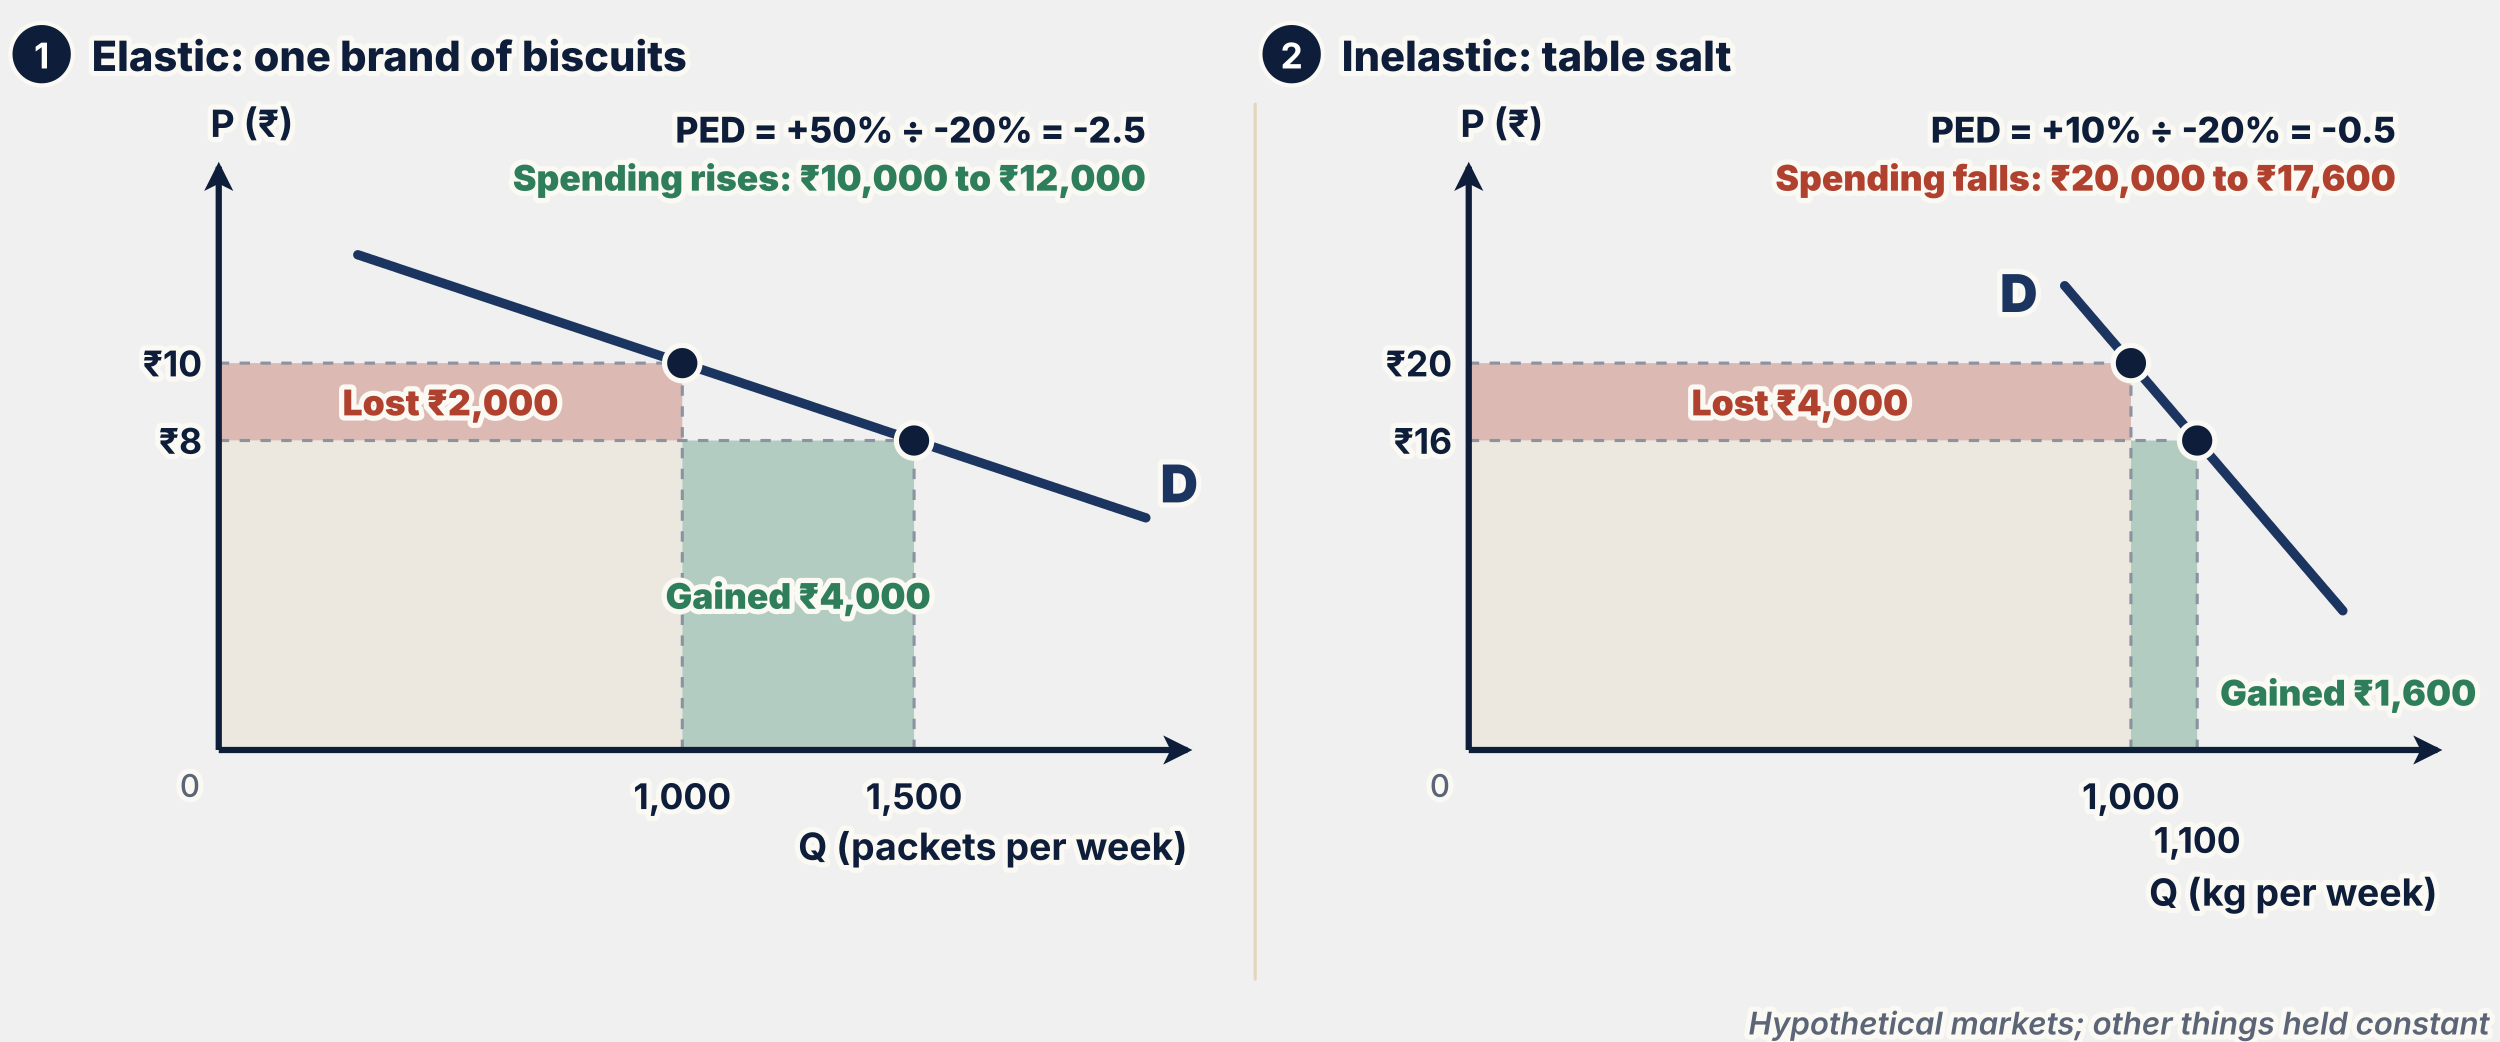
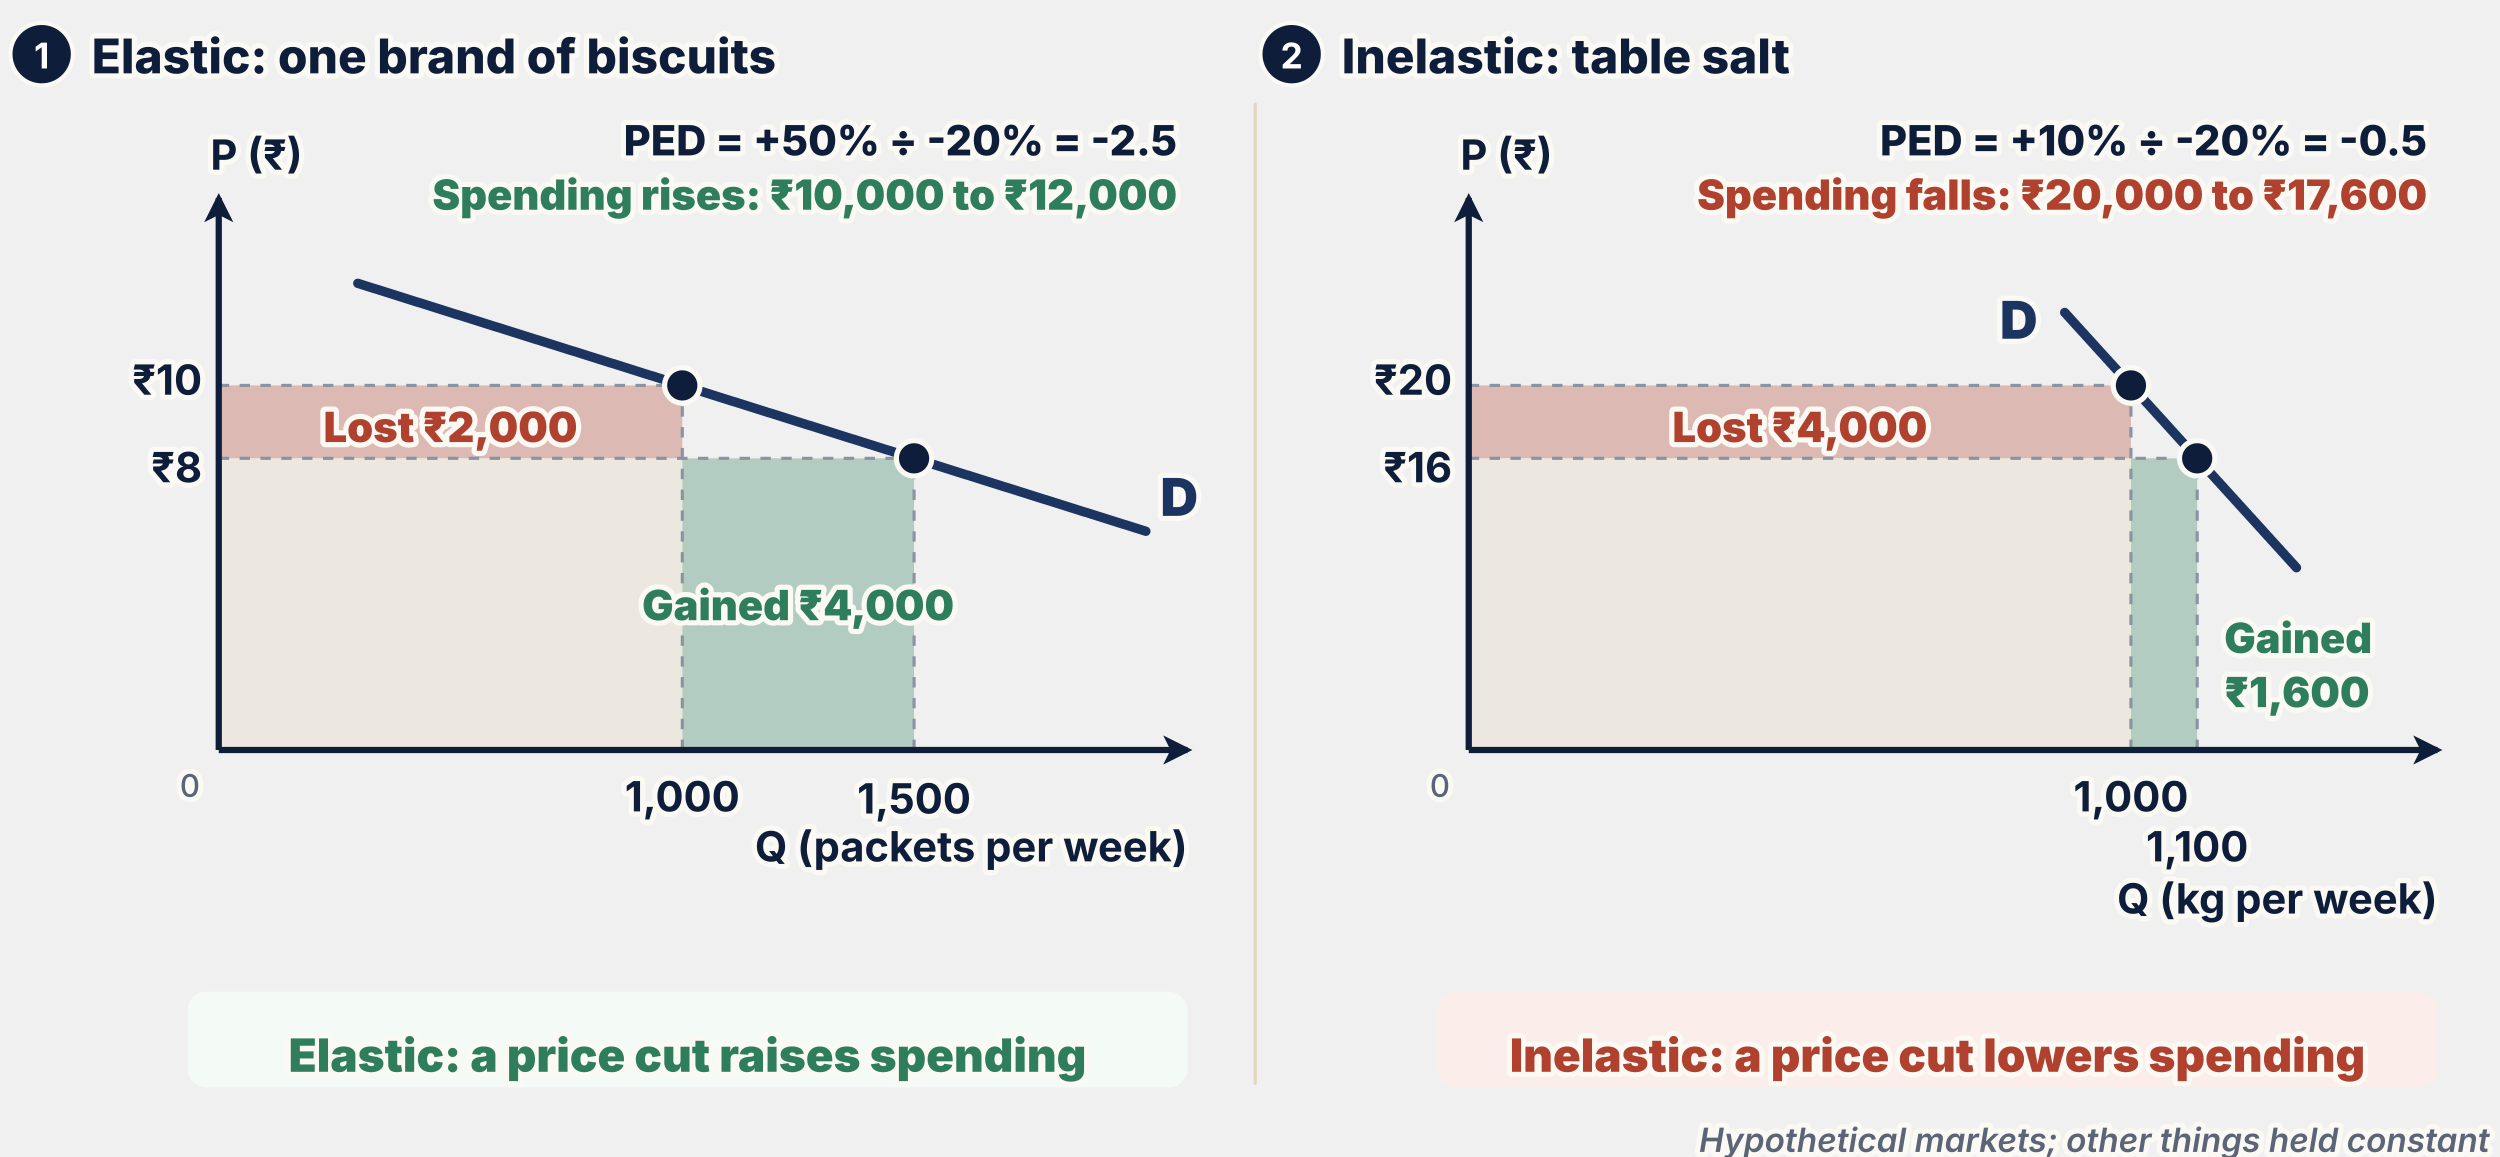
- <svg xmlns="http://www.w3.org/2000/svg" width="2400" height="1000" viewBox="0 0 2400 1000">
+ <svg xmlns="http://www.w3.org/2000/svg" width="2400" height="1110" viewBox="0 0 2400 1110">
  <defs>
    <marker id="ah0E1E3A28" viewBox="0 0 12 12" refX="10" refY="6" markerWidth="28" markerHeight="28" markerUnits="userSpaceOnUse" orient="auto-start-reverse">
      <path d="M0,0 L12,6 L0,12 L3,6 z" fill="#0E1E3A" />
    </marker>
  </defs>
  <circle cx="40.0" cy="52.0" r="30" fill="#0E1E3A" stroke="#FBF9F3" stroke-width="4" opacity="1" />
  <text x="40.0" y="53.0" font-family="Inter, 'DejaVu Sans', Arial, sans-serif" font-size="34" fill="#FFFFFF" text-anchor="middle" font-weight="750" dominant-baseline="middle">1</text>
-   <text x="88.0" y="53.0" font-family="Inter, 'DejaVu Sans', Arial, sans-serif" font-size="40" fill="#0E1E3A" text-anchor="start" font-weight="800" dominant-baseline="middle" paint-order="stroke" stroke="#FBF9F3" stroke-width="10" stroke-linejoin="round">Elastic: one brand of biscuits</text>
-   <rect x="210.0" y="348.6" width="445.0" height="74.3" rx="0" fill="#B0412E" opacity="0.32" />
-   <rect x="655.0" y="422.9" width="222.5" height="297.1" rx="0" fill="#2E7D5B" opacity="0.32" />
-   <rect x="210.0" y="422.9" width="445.0" height="297.1" rx="0" fill="#E9E2D2" opacity="0.55" />
-   <line x1="210.0" y1="348.6" x2="655.0" y2="348.6" stroke="#8C93A0" stroke-width="3" stroke-linecap="butt" stroke-dasharray="10 10" opacity="1" />
-   <text x="194.0" y="348.6" font-family="Inter, 'DejaVu Sans', Arial, sans-serif" font-size="34" fill="#0E1E3A" text-anchor="end" font-weight="700" dominant-baseline="middle" paint-order="stroke" stroke="#FBF9F3" stroke-width="10" stroke-linejoin="round">₹10</text>
-   <line x1="210.0" y1="422.9" x2="877.5" y2="422.9" stroke="#8C93A0" stroke-width="3" stroke-linecap="butt" stroke-dasharray="10 10" opacity="1" />
-   <text x="194.0" y="422.9" font-family="Inter, 'DejaVu Sans', Arial, sans-serif" font-size="34" fill="#0E1E3A" text-anchor="end" font-weight="700" dominant-baseline="middle" paint-order="stroke" stroke="#FBF9F3" stroke-width="10" stroke-linejoin="round">₹8</text>
-   <line x1="655.0" y1="720.0" x2="655.0" y2="348.6" stroke="#8C93A0" stroke-width="3" stroke-linecap="butt" stroke-dasharray="10 10" opacity="1" />
-   <text x="655.0" y="764.0" font-family="Inter, 'DejaVu Sans', Arial, sans-serif" font-size="34" fill="#0E1E3A" text-anchor="middle" font-weight="700" dominant-baseline="middle" paint-order="stroke" stroke="#FBF9F3" stroke-width="10" stroke-linejoin="round">1,000</text>
-   <line x1="877.5" y1="720.0" x2="877.5" y2="422.9" stroke="#8C93A0" stroke-width="3" stroke-linecap="butt" stroke-dasharray="10 10" opacity="1" />
-   <text x="877.5" y="764.0" font-family="Inter, 'DejaVu Sans', Arial, sans-serif" font-size="34" fill="#0E1E3A" text-anchor="middle" font-weight="700" dominant-baseline="middle" paint-order="stroke" stroke="#FBF9F3" stroke-width="10" stroke-linejoin="round">1,500</text>
-   <path d="M343.5,244.6 L346.7,245.6 L349.8,246.7 L353.0,247.7 L356.1,248.8 L359.3,249.8 L362.4,250.9 L365.6,251.9 L368.7,253.0 L371.9,254.0 L375.0,255.1 L378.2,256.1 L381.3,257.2 L384.5,258.3 L387.6,259.3 L390.8,260.4 L393.9,261.4 L397.1,262.5 L400.2,263.5 L403.4,264.6 L406.5,265.6 L409.7,266.7 L412.8,267.7 L416.0,268.8 L419.1,269.8 L422.3,270.9 L425.5,271.9 L428.6,273.0 L431.8,274.0 L434.9,275.1 L438.1,276.1 L441.2,277.2 L444.4,278.2 L447.5,279.3 L450.7,280.4 L453.8,281.4 L457.0,282.5 L460.1,283.5 L463.3,284.6 L466.4,285.6 L469.6,286.7 L472.7,287.7 L475.9,288.8 L479.0,289.8 L482.2,290.9 L485.3,291.9 L488.5,293.0 L491.6,294.0 L494.8,295.1 L498.0,296.1 L501.1,297.2 L504.3,298.2 L507.4,299.3 L510.6,300.3 L513.7,301.4 L516.9,302.5 L520.0,303.5 L523.2,304.6 L526.3,305.6 L529.5,306.7 L532.6,307.7 L535.8,308.8 L538.9,309.8 L542.1,310.9 L545.2,311.9 L548.4,313.0 L551.5,314.0 L554.7,315.1 L557.8,316.1 L561.0,317.2 L564.1,318.2 L567.3,319.3 L570.5,320.3 L573.6,321.4 L576.8,322.4 L579.9,323.5 L583.1,324.6 L586.2,325.6 L589.4,326.7 L592.5,327.7 L595.7,328.8 L598.8,329.8 L602.0,330.9 L605.1,331.9 L608.3,333.0 L611.4,334.0 L614.6,335.1 L617.7,336.1 L620.9,337.2 L624.0,338.2 L627.2,339.3 L630.3,340.3 L633.5,341.4 L636.6,342.4 L639.8,343.5 L642.9,344.5 L646.1,345.6 L649.3,346.7 L652.4,347.7 L655.6,348.8 L658.7,349.8 L661.9,350.9 L665.0,351.9 L668.2,353.0 L671.3,354.0 L674.5,355.1 L677.6,356.1 L680.8,357.2 L683.9,358.2 L687.1,359.3 L690.2,360.3 L693.4,361.4 L696.5,362.4 L699.7,363.5 L702.8,364.5 L706.0,365.6 L709.1,366.6 L712.3,367.7 L715.4,368.8 L718.6,369.8 L721.8,370.9 L724.9,371.9 L728.1,373.0 L731.2,374.0 L734.4,375.1 L737.5,376.1 L740.7,377.2 L743.8,378.2 L747.0,379.3 L750.1,380.3 L753.3,381.4 L756.4,382.4 L759.6,383.5 L762.7,384.5 L765.9,385.6 L769.0,386.6 L772.2,387.7 L775.3,388.7 L778.5,389.8 L781.6,390.9 L784.8,391.9 L787.9,393.0 L791.1,394.0 L794.2,395.1 L797.4,396.1 L800.6,397.2 L803.7,398.2 L806.9,399.3 L810.0,400.3 L813.2,401.4 L816.3,402.4 L819.5,403.5 L822.6,404.5 L825.8,405.6 L828.9,406.6 L832.1,407.7 L835.2,408.7 L838.4,409.8 L841.5,410.8 L844.7,411.9 L847.8,413.0 L851.0,414.0 L854.1,415.1 L857.3,416.1 L860.4,417.2 L863.6,418.2 L866.7,419.3 L869.9,420.3 L873.0,421.4 L876.2,422.4 L879.4,423.5 L882.5,424.5 L885.7,425.6 L888.8,426.6 L892.0,427.7 L895.1,428.7 L898.3,429.8 L901.4,430.8 L904.6,431.9 L907.7,432.9 L910.9,434.0 L914.0,435.1 L917.2,436.1 L920.3,437.2 L923.5,438.2 L926.6,439.3 L929.8,440.3 L932.9,441.4 L936.1,442.4 L939.2,443.5 L942.4,444.5 L945.5,445.6 L948.7,446.6 L951.9,447.7 L955.0,448.7 L958.2,449.8 L961.3,450.8 L964.5,451.9 L967.6,452.9 L970.8,454.0 L973.9,455.0 L977.1,456.1 L980.2,457.2 L983.4,458.2 L986.5,459.3 L989.7,460.3 L992.8,461.4 L996.0,462.4 L999.1,463.5 L1002.3,464.5 L1005.4,465.6 L1008.6,466.6 L1011.7,467.7 L1014.9,468.7 L1018.0,469.8 L1021.2,470.8 L1024.3,471.9 L1027.5,472.9 L1030.7,474.0 L1033.8,475.0 L1037.0,476.1 L1040.1,477.1 L1043.3,478.2 L1046.4,479.3 L1049.6,480.3 L1052.7,481.4 L1055.9,482.4 L1059.0,483.5 L1062.2,484.5 L1065.3,485.6 L1068.5,486.6 L1071.6,487.7 L1074.8,488.7 L1077.9,489.8 L1081.1,490.8 L1084.2,491.9 L1087.4,492.9 L1090.5,494.0 L1093.7,495.0 L1096.8,496.1 L1100.0,497.1" stroke="#1B3460" stroke-width="9" fill="none" stroke-linecap="round" stroke-linejoin="round" opacity="1" />
-   <circle cx="655.0" cy="348.6" r="17" fill="#0E1E3A" stroke="#FBF9F3" stroke-width="5" opacity="1" />
-   <circle cx="877.5" cy="422.9" r="17" fill="#0E1E3A" stroke="#FBF9F3" stroke-width="5" opacity="1" />
-   <text x="1114.0" y="463.1" font-family="Inter, 'DejaVu Sans', Arial, sans-serif" font-size="50" fill="#1B3460" text-anchor="start" font-weight="850" dominant-baseline="middle" paint-order="stroke" stroke="#FBF9F3" stroke-width="10" stroke-linejoin="round">D</text>
-   <line x1="210.0" y1="720.0" x2="210.0" y2="160.0" stroke="#0E1E3A" stroke-width="6" stroke-linecap="butt" marker-end="url(#ah0E1E3A28)" opacity="1" />
+   <text x="88.0" y="53.0" font-family="Inter, 'DejaVu Sans', Arial, sans-serif" font-size="46" fill="#0E1E3A" text-anchor="start" font-weight="800" dominant-baseline="middle" paint-order="stroke" stroke="#FBF9F3" stroke-width="10" stroke-linejoin="round">Elastic: one brand of biscuits</text>
+   <rect x="210.0" y="370.0" width="445.0" height="70.0" rx="0" fill="#B0412E" opacity="0.32" />
+   <rect x="655.0" y="440.0" width="222.5" height="280.0" rx="0" fill="#2E7D5B" opacity="0.32" />
+   <rect x="210.0" y="440.0" width="445.0" height="280.0" rx="0" fill="#E9E2D2" opacity="0.55" />
+   <line x1="210.0" y1="370.0" x2="655.0" y2="370.0" stroke="#8C93A0" stroke-width="3" stroke-linecap="butt" stroke-dasharray="10 10" opacity="1" />
+   <text x="194.0" y="364.0" font-family="Inter, 'DejaVu Sans', Arial, sans-serif" font-size="40" fill="#0E1E3A" text-anchor="end" font-weight="700" dominant-baseline="middle" paint-order="stroke" stroke="#FBF9F3" stroke-width="10" stroke-linejoin="round">₹10</text>
+   <line x1="210.0" y1="440.0" x2="877.5" y2="440.0" stroke="#8C93A0" stroke-width="3" stroke-linecap="butt" stroke-dasharray="10 10" opacity="1" />
+   <text x="194.0" y="448.0" font-family="Inter, 'DejaVu Sans', Arial, sans-serif" font-size="40" fill="#0E1E3A" text-anchor="end" font-weight="700" dominant-baseline="middle" paint-order="stroke" stroke="#FBF9F3" stroke-width="10" stroke-linejoin="round">₹8</text>
+   <line x1="655.0" y1="720.0" x2="655.0" y2="370.0" stroke="#8C93A0" stroke-width="3" stroke-linecap="butt" stroke-dasharray="10 10" opacity="1" />
+   <text x="655.0" y="764.0" font-family="Inter, 'DejaVu Sans', Arial, sans-serif" font-size="40" fill="#0E1E3A" text-anchor="middle" font-weight="700" dominant-baseline="middle" paint-order="stroke" stroke="#FBF9F3" stroke-width="10" stroke-linejoin="round">1,000</text>
+   <line x1="877.5" y1="720.0" x2="877.5" y2="440.0" stroke="#8C93A0" stroke-width="3" stroke-linecap="butt" stroke-dasharray="10 10" opacity="1" />
+   <text x="877.5" y="766.0" font-family="Inter, 'DejaVu Sans', Arial, sans-serif" font-size="40" fill="#0E1E3A" text-anchor="middle" font-weight="700" dominant-baseline="middle" paint-order="stroke" stroke="#FBF9F3" stroke-width="10" stroke-linejoin="round">1,500</text>
+   <path d="M343.5,272.0 L346.7,273.0 L349.8,274.0 L353.0,275.0 L356.1,276.0 L359.3,277.0 L362.4,277.9 L365.6,278.9 L368.7,279.9 L371.9,280.9 L375.0,281.9 L378.2,282.9 L381.3,283.9 L384.5,284.9 L387.6,285.9 L390.8,286.9 L393.9,287.9 L397.1,288.9 L400.2,289.9 L403.4,290.8 L406.5,291.8 L409.7,292.8 L412.8,293.8 L416.0,294.8 L419.1,295.8 L422.3,296.8 L425.5,297.8 L428.6,298.8 L431.8,299.8 L434.9,300.8 L438.1,301.8 L441.2,302.7 L444.4,303.7 L447.5,304.7 L450.7,305.7 L453.8,306.7 L457.0,307.7 L460.1,308.7 L463.3,309.7 L466.4,310.7 L469.6,311.7 L472.7,312.7 L475.9,313.7 L479.0,314.6 L482.2,315.6 L485.3,316.6 L488.5,317.6 L491.6,318.6 L494.8,319.6 L498.0,320.6 L501.1,321.6 L504.3,322.6 L507.4,323.6 L510.6,324.6 L513.7,325.6 L516.9,326.5 L520.0,327.5 L523.2,328.5 L526.3,329.5 L529.5,330.5 L532.6,331.5 L535.8,332.5 L538.9,333.5 L542.1,334.5 L545.2,335.5 L548.4,336.5 L551.5,337.4 L554.7,338.4 L557.8,339.4 L561.0,340.4 L564.1,341.4 L567.3,342.4 L570.5,343.4 L573.6,344.4 L576.8,345.4 L579.9,346.4 L583.1,347.4 L586.2,348.4 L589.4,349.3 L592.5,350.3 L595.7,351.3 L598.8,352.3 L602.0,353.3 L605.1,354.3 L608.3,355.3 L611.4,356.3 L614.6,357.3 L617.7,358.3 L620.9,359.3 L624.0,360.3 L627.2,361.2 L630.3,362.2 L633.5,363.2 L636.6,364.2 L639.8,365.2 L642.9,366.2 L646.1,367.2 L649.3,368.2 L652.4,369.2 L655.6,370.2 L658.7,371.2 L661.9,372.2 L665.0,373.2 L668.2,374.1 L671.3,375.1 L674.5,376.1 L677.6,377.1 L680.8,378.1 L683.9,379.1 L687.1,380.1 L690.2,381.1 L693.4,382.1 L696.5,383.1 L699.7,384.1 L702.8,385.1 L706.0,386.0 L709.1,387.0 L712.3,388.0 L715.4,389.0 L718.6,390.0 L721.8,391.0 L724.9,392.0 L728.1,393.0 L731.2,394.0 L734.4,395.0 L737.5,396.0 L740.7,396.9 L743.8,397.9 L747.0,398.9 L750.1,399.9 L753.3,400.9 L756.4,401.9 L759.6,402.9 L762.7,403.9 L765.9,404.9 L769.0,405.9 L772.2,406.9 L775.3,407.9 L778.5,408.8 L781.6,409.8 L784.8,410.8 L787.9,411.8 L791.1,412.8 L794.2,413.8 L797.4,414.8 L800.6,415.8 L803.7,416.8 L806.9,417.8 L810.0,418.8 L813.2,419.8 L816.3,420.8 L819.5,421.7 L822.6,422.7 L825.8,423.7 L828.9,424.7 L832.1,425.7 L835.2,426.7 L838.4,427.7 L841.5,428.7 L844.7,429.7 L847.8,430.7 L851.0,431.7 L854.1,432.6 L857.3,433.6 L860.4,434.6 L863.6,435.6 L866.7,436.6 L869.9,437.6 L873.0,438.6 L876.2,439.6 L879.4,440.6 L882.5,441.6 L885.7,442.6 L888.8,443.6 L892.0,444.6 L895.1,445.5 L898.3,446.5 L901.4,447.5 L904.6,448.5 L907.7,449.5 L910.9,450.5 L914.0,451.5 L917.2,452.5 L920.3,453.5 L923.5,454.5 L926.6,455.5 L929.8,456.4 L932.9,457.4 L936.1,458.4 L939.2,459.4 L942.4,460.4 L945.5,461.4 L948.7,462.4 L951.9,463.4 L955.0,464.4 L958.2,465.4 L961.3,466.4 L964.5,467.4 L967.6,468.3 L970.8,469.3 L973.9,470.3 L977.1,471.3 L980.2,472.3 L983.4,473.3 L986.5,474.3 L989.7,475.3 L992.8,476.3 L996.0,477.3 L999.1,478.3 L1002.3,479.3 L1005.4,480.2 L1008.6,481.2 L1011.7,482.2 L1014.9,483.2 L1018.0,484.2 L1021.2,485.2 L1024.3,486.2 L1027.5,487.2 L1030.7,488.2 L1033.8,489.2 L1037.0,490.2 L1040.1,491.2 L1043.3,492.1 L1046.4,493.1 L1049.6,494.1 L1052.7,495.1 L1055.9,496.1 L1059.0,497.1 L1062.2,498.1 L1065.3,499.1 L1068.5,500.1 L1071.6,501.1 L1074.8,502.1 L1077.9,503.1 L1081.1,504.0 L1084.2,505.0 L1087.4,506.0 L1090.5,507.0 L1093.7,508.0 L1096.8,509.0 L1100.0,510.0" stroke="#1B3460" stroke-width="9" fill="none" stroke-linecap="round" stroke-linejoin="round" opacity="1" />
+   <circle cx="655.0" cy="370.0" r="17" fill="#0E1E3A" stroke="#FBF9F3" stroke-width="5" opacity="1" />
+   <circle cx="877.5" cy="440.0" r="17" fill="#0E1E3A" stroke="#FBF9F3" stroke-width="5" opacity="1" />
+   <text x="1114.0" y="476.0" font-family="Inter, 'DejaVu Sans', Arial, sans-serif" font-size="50" fill="#1B3460" text-anchor="start" font-weight="850" dominant-baseline="middle" paint-order="stroke" stroke="#FBF9F3" stroke-width="10" stroke-linejoin="round">D</text>
+   <line x1="210.0" y1="720.0" x2="210.0" y2="190.0" stroke="#0E1E3A" stroke-width="6" stroke-linecap="butt" marker-end="url(#ah0E1E3A28)" opacity="1" />
  <line x1="210.0" y1="720.0" x2="1140.0" y2="720.0" stroke="#0E1E3A" stroke-width="6" stroke-linecap="butt" marker-end="url(#ah0E1E3A28)" opacity="1" />
  <text x="192.0" y="754.0" font-family="Inter, 'DejaVu Sans', Arial, sans-serif" font-size="30" fill="#5B6577" text-anchor="end" font-weight="500" dominant-baseline="middle" paint-order="stroke" stroke="#FBF9F3" stroke-width="10" stroke-linejoin="round">0</text>
-   <text x="202.0" y="118.0" font-family="Inter, 'DejaVu Sans', Arial, sans-serif" font-size="36" fill="#0E1E3A" text-anchor="start" font-weight="750" dominant-baseline="middle" paint-order="stroke" stroke="#FBF9F3" stroke-width="10" stroke-linejoin="round">P (₹)</text>
-   <text x="1140.0" y="812.0" font-family="Inter, 'DejaVu Sans', Arial, sans-serif" font-size="36" fill="#0E1E3A" text-anchor="end" font-weight="750" dominant-baseline="middle" paint-order="stroke" stroke="#FBF9F3" stroke-width="10" stroke-linejoin="round">Q (packets per week)</text>
-   <text x="432.5" y="385.7" font-family="Inter, 'DejaVu Sans', Arial, sans-serif" font-size="34" fill="#B0412E" text-anchor="middle" font-weight="850" dominant-baseline="middle" paint-order="stroke" stroke="#FBF9F3" stroke-width="10" stroke-linejoin="round">Lost ₹2,000</text>
-   <text x="766.2" y="571.4" font-family="Inter, 'DejaVu Sans', Arial, sans-serif" font-size="34" fill="#2E7D5B" text-anchor="middle" font-weight="850" dominant-baseline="middle" paint-order="stroke" stroke="#FBF9F3" stroke-width="10" stroke-linejoin="round">Gained ₹4,000</text>
-   <text x="1100.0" y="124.0" font-family="Inter, 'DejaVu Sans', Arial, sans-serif" font-size="34" fill="#0E1E3A" text-anchor="end" font-weight="800" dominant-baseline="middle" paint-order="stroke" stroke="#FBF9F3" stroke-width="10" stroke-linejoin="round">PED = +50% ÷ -20% = -2.5</text>
-   <text x="1100.0" y="170.0" font-family="Inter, 'DejaVu Sans', Arial, sans-serif" font-size="34" fill="#2E7D5B" text-anchor="end" font-weight="850" dominant-baseline="middle" paint-order="stroke" stroke="#FBF9F3" stroke-width="10" stroke-linejoin="round">Spending rises: ₹10,000 to ₹12,000</text>
+   <text x="202.0" y="148.0" font-family="Inter, 'DejaVu Sans', Arial, sans-serif" font-size="40" fill="#0E1E3A" text-anchor="start" font-weight="750" dominant-baseline="middle" paint-order="stroke" stroke="#FBF9F3" stroke-width="10" stroke-linejoin="round">P (₹)</text>
+   <text x="1140.0" y="812.0" font-family="Inter, 'DejaVu Sans', Arial, sans-serif" font-size="40" fill="#0E1E3A" text-anchor="end" font-weight="750" dominant-baseline="middle" paint-order="stroke" stroke="#FBF9F3" stroke-width="10" stroke-linejoin="round">Q (packets per week)</text>
+   <text x="432.5" y="409.0" font-family="Inter, 'DejaVu Sans', Arial, sans-serif" font-size="40" fill="#B0412E" text-anchor="middle" font-weight="850" dominant-baseline="middle" paint-order="stroke" stroke="#FBF9F3" stroke-width="10" stroke-linejoin="round">Lost ₹2,000</text>
+   <text x="766.2" y="580.0" font-family="Inter, 'DejaVu Sans', Arial, sans-serif" font-size="40" fill="#2E7D5B" text-anchor="middle" font-weight="850" dominant-baseline="middle" paint-order="stroke" stroke="#FBF9F3" stroke-width="10" stroke-linejoin="round">Gained ₹4,000</text>
+   <text x="1130.0" y="134.0" font-family="Inter, 'DejaVu Sans', Arial, sans-serif" font-size="40" fill="#0E1E3A" text-anchor="end" font-weight="800" dominant-baseline="middle" paint-order="stroke" stroke="#FBF9F3" stroke-width="10" stroke-linejoin="round">PED = +50% ÷ -20% = -2.5</text>
+   <text x="1130.0" y="186.0" font-family="Inter, 'DejaVu Sans', Arial, sans-serif" font-size="40" fill="#2E7D5B" text-anchor="end" font-weight="850" dominant-baseline="middle" paint-order="stroke" stroke="#FBF9F3" stroke-width="10" stroke-linejoin="round">Spending rises: ₹10,000 to ₹12,000</text>
+   <rect x="180.0" y="952.0" width="960.0" height="92.0" rx="18" fill="#F4FAF6" opacity="1" />
+   <text x="660.0" y="1012.0" font-family="Inter, 'DejaVu Sans', Arial, sans-serif" font-size="44" fill="#2E7D5B" text-anchor="middle" font-weight="850" dominant-baseline="middle" paint-order="stroke" stroke="#FBF9F3" stroke-width="10" stroke-linejoin="round">Elastic: a price cut raises spending</text>
  <circle cx="1240.0" cy="52.0" r="30" fill="#0E1E3A" stroke="#FBF9F3" stroke-width="4" opacity="1" />
  <text x="1240.0" y="53.0" font-family="Inter, 'DejaVu Sans', Arial, sans-serif" font-size="34" fill="#FFFFFF" text-anchor="middle" font-weight="750" dominant-baseline="middle">2</text>
-   <text x="1288.0" y="53.0" font-family="Inter, 'DejaVu Sans', Arial, sans-serif" font-size="40" fill="#0E1E3A" text-anchor="start" font-weight="800" dominant-baseline="middle" paint-order="stroke" stroke="#FBF9F3" stroke-width="10" stroke-linejoin="round">Inelastic: table salt</text>
-   <rect x="1410.0" y="348.6" width="635.7" height="74.3" rx="0" fill="#B0412E" opacity="0.32" />
-   <rect x="2045.7" y="422.9" width="63.6" height="297.1" rx="0" fill="#2E7D5B" opacity="0.32" />
-   <rect x="1410.0" y="422.9" width="635.7" height="297.1" rx="0" fill="#E9E2D2" opacity="0.55" />
-   <line x1="1410.0" y1="348.6" x2="2045.7" y2="348.6" stroke="#8C93A0" stroke-width="3" stroke-linecap="butt" stroke-dasharray="10 10" opacity="1" />
-   <text x="1394.0" y="348.6" font-family="Inter, 'DejaVu Sans', Arial, sans-serif" font-size="34" fill="#0E1E3A" text-anchor="end" font-weight="700" dominant-baseline="middle" paint-order="stroke" stroke="#FBF9F3" stroke-width="10" stroke-linejoin="round">₹20</text>
-   <line x1="1410.0" y1="422.9" x2="2109.3" y2="422.9" stroke="#8C93A0" stroke-width="3" stroke-linecap="butt" stroke-dasharray="10 10" opacity="1" />
-   <text x="1394.0" y="422.9" font-family="Inter, 'DejaVu Sans', Arial, sans-serif" font-size="34" fill="#0E1E3A" text-anchor="end" font-weight="700" dominant-baseline="middle" paint-order="stroke" stroke="#FBF9F3" stroke-width="10" stroke-linejoin="round">₹16</text>
-   <line x1="2045.7" y1="720.0" x2="2045.7" y2="348.6" stroke="#8C93A0" stroke-width="3" stroke-linecap="butt" stroke-dasharray="10 10" opacity="1" />
-   <text x="2045.7" y="764.0" font-family="Inter, 'DejaVu Sans', Arial, sans-serif" font-size="34" fill="#0E1E3A" text-anchor="middle" font-weight="700" dominant-baseline="middle" paint-order="stroke" stroke="#FBF9F3" stroke-width="10" stroke-linejoin="round">1,000</text>
-   <line x1="2109.3" y1="720.0" x2="2109.3" y2="422.9" stroke="#8C93A0" stroke-width="3" stroke-linecap="butt" stroke-dasharray="10 10" opacity="1" />
-   <text x="2109.3" y="806.0" font-family="Inter, 'DejaVu Sans', Arial, sans-serif" font-size="34" fill="#0E1E3A" text-anchor="middle" font-weight="700" dominant-baseline="middle" paint-order="stroke" stroke="#FBF9F3" stroke-width="10" stroke-linejoin="round">1,100</text>
-   <path d="M1982.1,274.3 L1983.3,275.6 L1984.4,276.9 L1985.5,278.2 L1986.6,279.5 L1987.7,280.8 L1988.8,282.1 L1989.9,283.4 L1991.0,284.7 L1992.2,286.0 L1993.3,287.3 L1994.4,288.6 L1995.5,289.9 L1996.6,291.2 L1997.7,292.5 L1998.8,293.8 L1999.9,295.1 L2001.1,296.4 L2002.2,297.7 L2003.3,299.0 L2004.4,300.3 L2005.5,301.6 L2006.6,302.9 L2007.7,304.2 L2008.8,305.5 L2010.0,306.8 L2011.1,308.1 L2012.2,309.4 L2013.3,310.7 L2014.4,312.0 L2015.5,313.3 L2016.6,314.6 L2017.7,315.9 L2018.9,317.2 L2020.0,318.5 L2021.1,319.8 L2022.2,321.1 L2023.3,322.4 L2024.4,323.7 L2025.5,325.0 L2026.6,326.3 L2027.8,327.6 L2028.9,328.9 L2030.0,330.2 L2031.1,331.5 L2032.2,332.8 L2033.3,334.1 L2034.4,335.4 L2035.5,336.7 L2036.7,338.0 L2037.8,339.3 L2038.9,340.6 L2040.0,341.9 L2041.1,343.2 L2042.2,344.5 L2043.3,345.8 L2044.4,347.1 L2045.6,348.4 L2046.7,349.7 L2047.8,351.0 L2048.9,352.3 L2050.0,353.6 L2051.1,354.9 L2052.2,356.2 L2053.3,357.5 L2054.5,358.8 L2055.6,360.1 L2056.7,361.4 L2057.8,362.7 L2058.9,364.0 L2060.0,365.3 L2061.1,366.6 L2062.2,367.9 L2063.4,369.2 L2064.5,370.5 L2065.6,371.8 L2066.7,373.1 L2067.8,374.4 L2068.9,375.7 L2070.0,377.0 L2071.1,378.3 L2072.3,379.6 L2073.4,380.9 L2074.5,382.2 L2075.6,383.5 L2076.7,384.8 L2077.8,386.1 L2078.9,387.4 L2080.0,388.7 L2081.2,390.0 L2082.3,391.3 L2083.4,392.6 L2084.5,393.9 L2085.6,395.2 L2086.7,396.5 L2087.8,397.8 L2088.9,399.1 L2090.1,400.4 L2091.2,401.7 L2092.3,403.0 L2093.4,404.3 L2094.5,405.6 L2095.6,406.9 L2096.7,408.2 L2097.8,409.5 L2099.0,410.8 L2100.1,412.1 L2101.2,413.4 L2102.3,414.7 L2103.4,416.0 L2104.5,417.3 L2105.6,418.6 L2106.7,419.9 L2107.9,421.2 L2109.0,422.5 L2110.1,423.8 L2111.2,425.1 L2112.3,426.4 L2113.4,427.7 L2114.5,429.0 L2115.6,430.3 L2116.8,431.6 L2117.9,432.9 L2119.0,434.2 L2120.1,435.5 L2121.2,436.8 L2122.3,438.1 L2123.4,439.4 L2124.5,440.7 L2125.7,442.0 L2126.8,443.3 L2127.9,444.6 L2129.0,445.9 L2130.1,447.2 L2131.2,448.5 L2132.3,449.8 L2133.4,451.1 L2134.6,452.4 L2135.7,453.7 L2136.8,455.0 L2137.9,456.3 L2139.0,457.6 L2140.1,458.9 L2141.2,460.2 L2142.3,461.5 L2143.5,462.8 L2144.6,464.1 L2145.7,465.4 L2146.8,466.7 L2147.9,468.0 L2149.0,469.3 L2150.1,470.6 L2151.2,471.9 L2152.4,473.2 L2153.5,474.5 L2154.6,475.8 L2155.7,477.1 L2156.8,478.4 L2157.9,479.7 L2159.0,481.0 L2160.1,482.3 L2161.3,483.6 L2162.4,484.9 L2163.5,486.2 L2164.6,487.5 L2165.7,488.8 L2166.8,490.1 L2167.9,491.4 L2169.0,492.7 L2170.2,494.0 L2171.3,495.3 L2172.4,496.6 L2173.5,497.9 L2174.6,499.2 L2175.7,500.5 L2176.8,501.8 L2177.9,503.1 L2179.1,504.4 L2180.2,505.7 L2181.3,507.0 L2182.4,508.3 L2183.5,509.6 L2184.6,510.9 L2185.7,512.2 L2186.8,513.5 L2188.0,514.8 L2189.1,516.1 L2190.2,517.4 L2191.3,518.7 L2192.4,520.0 L2193.5,521.3 L2194.6,522.6 L2195.7,523.9 L2196.9,525.2 L2198.0,526.5 L2199.1,527.8 L2200.2,529.1 L2201.3,530.4 L2202.4,531.7 L2203.5,533.0 L2204.6,534.3 L2205.8,535.6 L2206.9,536.9 L2208.0,538.2 L2209.1,539.5 L2210.2,540.8 L2211.3,542.1 L2212.4,543.4 L2213.5,544.7 L2214.7,546.0 L2215.8,547.3 L2216.9,548.6 L2218.0,549.9 L2219.1,551.2 L2220.2,552.5 L2221.3,553.8 L2222.4,555.1 L2223.6,556.4 L2224.7,557.7 L2225.8,559.0 L2226.9,560.3 L2228.0,561.6 L2229.1,562.9 L2230.2,564.2 L2231.3,565.5 L2232.5,566.8 L2233.6,568.1 L2234.7,569.4 L2235.8,570.7 L2236.9,572.0 L2238.0,573.3 L2239.1,574.6 L2240.2,575.9 L2241.4,577.2 L2242.5,578.5 L2243.6,579.8 L2244.7,581.1 L2245.8,582.4 L2246.9,583.7 L2248.0,585.0 L2249.1,586.3" stroke="#1B3460" stroke-width="9" fill="none" stroke-linecap="round" stroke-linejoin="round" opacity="1" />
-   <circle cx="2045.7" cy="348.6" r="17" fill="#0E1E3A" stroke="#FBF9F3" stroke-width="5" opacity="1" />
-   <circle cx="2109.3" cy="422.9" r="17" fill="#0E1E3A" stroke="#FBF9F3" stroke-width="5" opacity="1" />
-   <text x="1956.1" y="280.3" font-family="Inter, 'DejaVu Sans', Arial, sans-serif" font-size="50" fill="#1B3460" text-anchor="end" font-weight="850" dominant-baseline="middle" paint-order="stroke" stroke="#FBF9F3" stroke-width="10" stroke-linejoin="round">D</text>
-   <line x1="1410.0" y1="720.0" x2="1410.0" y2="160.0" stroke="#0E1E3A" stroke-width="6" stroke-linecap="butt" marker-end="url(#ah0E1E3A28)" opacity="1" />
+   <text x="1288.0" y="53.0" font-family="Inter, 'DejaVu Sans', Arial, sans-serif" font-size="46" fill="#0E1E3A" text-anchor="start" font-weight="800" dominant-baseline="middle" paint-order="stroke" stroke="#FBF9F3" stroke-width="10" stroke-linejoin="round">Inelastic: table salt</text>
+   <rect x="1410.0" y="370.0" width="635.7" height="70.0" rx="0" fill="#B0412E" opacity="0.32" />
+   <rect x="2045.7" y="440.0" width="63.6" height="280.0" rx="0" fill="#2E7D5B" opacity="0.32" />
+   <rect x="1410.0" y="440.0" width="635.7" height="280.0" rx="0" fill="#E9E2D2" opacity="0.55" />
+   <line x1="1410.0" y1="370.0" x2="2045.7" y2="370.0" stroke="#8C93A0" stroke-width="3" stroke-linecap="butt" stroke-dasharray="10 10" opacity="1" />
+   <text x="1394.0" y="364.0" font-family="Inter, 'DejaVu Sans', Arial, sans-serif" font-size="40" fill="#0E1E3A" text-anchor="end" font-weight="700" dominant-baseline="middle" paint-order="stroke" stroke="#FBF9F3" stroke-width="10" stroke-linejoin="round">₹20</text>
+   <line x1="1410.0" y1="440.0" x2="2109.3" y2="440.0" stroke="#8C93A0" stroke-width="3" stroke-linecap="butt" stroke-dasharray="10 10" opacity="1" />
+   <text x="1394.0" y="448.0" font-family="Inter, 'DejaVu Sans', Arial, sans-serif" font-size="40" fill="#0E1E3A" text-anchor="end" font-weight="700" dominant-baseline="middle" paint-order="stroke" stroke="#FBF9F3" stroke-width="10" stroke-linejoin="round">₹16</text>
+   <line x1="2045.7" y1="720.0" x2="2045.7" y2="370.0" stroke="#8C93A0" stroke-width="3" stroke-linecap="butt" stroke-dasharray="10 10" opacity="1" />
+   <text x="2045.7" y="764.0" font-family="Inter, 'DejaVu Sans', Arial, sans-serif" font-size="40" fill="#0E1E3A" text-anchor="middle" font-weight="700" dominant-baseline="middle" paint-order="stroke" stroke="#FBF9F3" stroke-width="10" stroke-linejoin="round">1,000</text>
+   <line x1="2109.3" y1="720.0" x2="2109.3" y2="440.0" stroke="#8C93A0" stroke-width="3" stroke-linecap="butt" stroke-dasharray="10 10" opacity="1" />
+   <text x="2109.3" y="812.0" font-family="Inter, 'DejaVu Sans', Arial, sans-serif" font-size="40" fill="#0E1E3A" text-anchor="middle" font-weight="700" dominant-baseline="middle" paint-order="stroke" stroke="#FBF9F3" stroke-width="10" stroke-linejoin="round">1,100</text>
+   <path d="M1982.1,300.0 L1983.1,301.0 L1984.0,302.0 L1984.9,303.1 L1985.9,304.1 L1986.8,305.1 L1987.7,306.1 L1988.6,307.1 L1989.6,308.2 L1990.5,309.2 L1991.4,310.2 L1992.3,311.2 L1993.3,312.3 L1994.2,313.3 L1995.1,314.3 L1996.0,315.3 L1997.0,316.3 L1997.9,317.4 L1998.8,318.4 L1999.8,319.4 L2000.7,320.4 L2001.6,321.4 L2002.5,322.5 L2003.5,323.5 L2004.4,324.5 L2005.3,325.5 L2006.2,326.5 L2007.2,327.6 L2008.1,328.6 L2009.0,329.6 L2010.0,330.6 L2010.9,331.6 L2011.8,332.7 L2012.7,333.7 L2013.7,334.7 L2014.6,335.7 L2015.5,336.8 L2016.4,337.8 L2017.4,338.8 L2018.3,339.8 L2019.2,340.8 L2020.2,341.9 L2021.1,342.9 L2022.0,343.9 L2022.9,344.9 L2023.9,345.9 L2024.8,347.0 L2025.7,348.0 L2026.6,349.0 L2027.6,350.0 L2028.5,351.0 L2029.4,352.1 L2030.4,353.1 L2031.3,354.1 L2032.2,355.1 L2033.1,356.1 L2034.1,357.2 L2035.0,358.2 L2035.9,359.2 L2036.8,360.2 L2037.8,361.2 L2038.7,362.3 L2039.6,363.3 L2040.5,364.3 L2041.5,365.3 L2042.4,366.4 L2043.3,367.4 L2044.3,368.4 L2045.2,369.4 L2046.1,370.4 L2047.0,371.5 L2048.0,372.5 L2048.9,373.5 L2049.8,374.5 L2050.7,375.5 L2051.7,376.6 L2052.6,377.6 L2053.5,378.6 L2054.5,379.6 L2055.4,380.6 L2056.3,381.7 L2057.2,382.7 L2058.2,383.7 L2059.1,384.7 L2060.0,385.8 L2060.9,386.8 L2061.9,387.8 L2062.8,388.8 L2063.7,389.8 L2064.7,390.9 L2065.6,391.9 L2066.5,392.9 L2067.4,393.9 L2068.4,394.9 L2069.3,396.0 L2070.2,397.0 L2071.1,398.0 L2072.1,399.0 L2073.0,400.0 L2073.9,401.1 L2074.9,402.1 L2075.8,403.1 L2076.7,404.1 L2077.6,405.1 L2078.6,406.2 L2079.5,407.2 L2080.4,408.2 L2081.3,409.2 L2082.3,410.2 L2083.2,411.3 L2084.1,412.3 L2085.0,413.3 L2086.0,414.3 L2086.9,415.4 L2087.8,416.4 L2088.8,417.4 L2089.7,418.4 L2090.6,419.4 L2091.5,420.5 L2092.5,421.5 L2093.4,422.5 L2094.3,423.5 L2095.2,424.5 L2096.2,425.6 L2097.1,426.6 L2098.0,427.6 L2099.0,428.6 L2099.9,429.6 L2100.8,430.7 L2101.7,431.7 L2102.7,432.7 L2103.6,433.7 L2104.5,434.8 L2105.4,435.8 L2106.4,436.8 L2107.3,437.8 L2108.2,438.8 L2109.2,439.9 L2110.1,440.9 L2111.0,441.9 L2111.9,442.9 L2112.9,443.9 L2113.8,445.0 L2114.7,446.0 L2115.6,447.0 L2116.6,448.0 L2117.5,449.0 L2118.4,450.1 L2119.4,451.1 L2120.3,452.1 L2121.2,453.1 L2122.1,454.1 L2123.1,455.2 L2124.0,456.2 L2124.9,457.2 L2125.8,458.2 L2126.8,459.3 L2127.7,460.3 L2128.6,461.3 L2129.5,462.3 L2130.5,463.3 L2131.4,464.4 L2132.3,465.4 L2133.3,466.4 L2134.2,467.4 L2135.1,468.4 L2136.0,469.5 L2137.0,470.5 L2137.9,471.5 L2138.8,472.5 L2139.7,473.5 L2140.7,474.6 L2141.6,475.6 L2142.5,476.6 L2143.5,477.6 L2144.4,478.6 L2145.3,479.7 L2146.2,480.7 L2147.2,481.7 L2148.1,482.7 L2149.0,483.8 L2149.9,484.8 L2150.9,485.8 L2151.8,486.8 L2152.7,487.8 L2153.7,488.9 L2154.6,489.9 L2155.5,490.9 L2156.4,491.9 L2157.4,492.9 L2158.3,494.0 L2159.2,495.0 L2160.1,496.0 L2161.1,497.0 L2162.0,498.0 L2162.9,499.1 L2163.9,500.1 L2164.8,501.1 L2165.7,502.1 L2166.6,503.1 L2167.6,504.2 L2168.5,505.2 L2169.4,506.2 L2170.3,507.2 L2171.3,508.2 L2172.2,509.3 L2173.1,510.3 L2174.0,511.3 L2175.0,512.3 L2175.9,513.4 L2176.8,514.4 L2177.8,515.4 L2178.7,516.4 L2179.6,517.4 L2180.5,518.5 L2181.5,519.5 L2182.4,520.5 L2183.3,521.5 L2184.2,522.5 L2185.2,523.6 L2186.1,524.6 L2187.0,525.6 L2188.0,526.6 L2188.9,527.6 L2189.8,528.7 L2190.7,529.7 L2191.7,530.7 L2192.6,531.7 L2193.5,532.8 L2194.4,533.8 L2195.4,534.8 L2196.3,535.8 L2197.2,536.8 L2198.2,537.9 L2199.1,538.9 L2200.0,539.9 L2200.9,540.9 L2201.9,541.9 L2202.8,543.0 L2203.7,544.0 L2204.6,545.0" stroke="#1B3460" stroke-width="9" fill="none" stroke-linecap="round" stroke-linejoin="round" opacity="1" />
+   <circle cx="2045.7" cy="370.0" r="17" fill="#0E1E3A" stroke="#FBF9F3" stroke-width="5" opacity="1" />
+   <circle cx="2109.3" cy="440.0" r="17" fill="#0E1E3A" stroke="#FBF9F3" stroke-width="5" opacity="1" />
+   <text x="1956.1" y="306.0" font-family="Inter, 'DejaVu Sans', Arial, sans-serif" font-size="50" fill="#1B3460" text-anchor="end" font-weight="850" dominant-baseline="middle" paint-order="stroke" stroke="#FBF9F3" stroke-width="10" stroke-linejoin="round">D</text>
+   <line x1="1410.0" y1="720.0" x2="1410.0" y2="190.0" stroke="#0E1E3A" stroke-width="6" stroke-linecap="butt" marker-end="url(#ah0E1E3A28)" opacity="1" />
  <line x1="1410.0" y1="720.0" x2="2340.0" y2="720.0" stroke="#0E1E3A" stroke-width="6" stroke-linecap="butt" marker-end="url(#ah0E1E3A28)" opacity="1" />
  <text x="1392.0" y="754.0" font-family="Inter, 'DejaVu Sans', Arial, sans-serif" font-size="30" fill="#5B6577" text-anchor="end" font-weight="500" dominant-baseline="middle" paint-order="stroke" stroke="#FBF9F3" stroke-width="10" stroke-linejoin="round">0</text>
-   <text x="1402.0" y="118.0" font-family="Inter, 'DejaVu Sans', Arial, sans-serif" font-size="36" fill="#0E1E3A" text-anchor="start" font-weight="750" dominant-baseline="middle" paint-order="stroke" stroke="#FBF9F3" stroke-width="10" stroke-linejoin="round">P (₹)</text>
-   <text x="2340.0" y="856.0" font-family="Inter, 'DejaVu Sans', Arial, sans-serif" font-size="36" fill="#0E1E3A" text-anchor="end" font-weight="750" dominant-baseline="middle" paint-order="stroke" stroke="#FBF9F3" stroke-width="10" stroke-linejoin="round">Q (kg per week)</text>
-   <text x="1727.9" y="385.7" font-family="Inter, 'DejaVu Sans', Arial, sans-serif" font-size="34" fill="#B0412E" text-anchor="middle" font-weight="850" dominant-baseline="middle" paint-order="stroke" stroke="#FBF9F3" stroke-width="10" stroke-linejoin="round">Lost ₹4,000</text>
-   <text x="2131.3" y="664.3" font-family="Inter, 'DejaVu Sans', Arial, sans-serif" font-size="34" fill="#2E7D5B" text-anchor="start" font-weight="850" dominant-baseline="middle" paint-order="stroke" stroke="#FBF9F3" stroke-width="10" stroke-linejoin="round">Gained ₹1,600</text>
-   <text x="2300.0" y="124.0" font-family="Inter, 'DejaVu Sans', Arial, sans-serif" font-size="34" fill="#0E1E3A" text-anchor="end" font-weight="800" dominant-baseline="middle" paint-order="stroke" stroke="#FBF9F3" stroke-width="10" stroke-linejoin="round">PED = +10% ÷ -20% = -0.5</text>
-   <text x="2300.0" y="170.0" font-family="Inter, 'DejaVu Sans', Arial, sans-serif" font-size="34" fill="#B0412E" text-anchor="end" font-weight="850" dominant-baseline="middle" paint-order="stroke" stroke="#FBF9F3" stroke-width="10" stroke-linejoin="round">Spending falls: ₹20,000 to ₹17,600</text>
-   <line x1="1205.0" y1="100.0" x2="1205.0" y2="940.0" stroke="#E2D6BC" stroke-width="3" stroke-linecap="round" opacity="1" />
-   <text x="2390.0" y="982.0" font-family="Inter, 'DejaVu Sans', Arial, sans-serif" font-size="30" fill="#5B6577" text-anchor="end" font-weight="600" dominant-baseline="middle" font-style="italic" paint-order="stroke" stroke="#FBF9F3" stroke-width="10" stroke-linejoin="round">Hypothetical markets; other things held constant</text>
+   <text x="1402.0" y="148.0" font-family="Inter, 'DejaVu Sans', Arial, sans-serif" font-size="40" fill="#0E1E3A" text-anchor="start" font-weight="750" dominant-baseline="middle" paint-order="stroke" stroke="#FBF9F3" stroke-width="10" stroke-linejoin="round">P (₹)</text>
+   <text x="2340.0" y="862.0" font-family="Inter, 'DejaVu Sans', Arial, sans-serif" font-size="40" fill="#0E1E3A" text-anchor="end" font-weight="750" dominant-baseline="middle" paint-order="stroke" stroke="#FBF9F3" stroke-width="10" stroke-linejoin="round">Q (kg per week)</text>
+   <text x="1727.9" y="409.0" font-family="Inter, 'DejaVu Sans', Arial, sans-serif" font-size="40" fill="#B0412E" text-anchor="middle" font-weight="850" dominant-baseline="middle" paint-order="stroke" stroke="#FBF9F3" stroke-width="10" stroke-linejoin="round">Lost ₹4,000</text>
+   <text x="2135.3" y="611.5" font-family="Inter, 'DejaVu Sans', Arial, sans-serif" font-size="40" fill="#2E7D5B" text-anchor="start" font-weight="850" dominant-baseline="middle" paint-order="stroke" stroke="#FBF9F3" stroke-width="10" stroke-linejoin="round">Gained</text>
+   <text x="2135.3" y="663.5" font-family="Inter, 'DejaVu Sans', Arial, sans-serif" font-size="40" fill="#2E7D5B" text-anchor="start" font-weight="850" dominant-baseline="middle" paint-order="stroke" stroke="#FBF9F3" stroke-width="10" stroke-linejoin="round">₹1,600</text>
+   <text x="2330.0" y="134.0" font-family="Inter, 'DejaVu Sans', Arial, sans-serif" font-size="40" fill="#0E1E3A" text-anchor="end" font-weight="800" dominant-baseline="middle" paint-order="stroke" stroke="#FBF9F3" stroke-width="10" stroke-linejoin="round">PED = +10% ÷ -20% = -0.5</text>
+   <text x="2330.0" y="186.0" font-family="Inter, 'DejaVu Sans', Arial, sans-serif" font-size="40" fill="#B0412E" text-anchor="end" font-weight="850" dominant-baseline="middle" paint-order="stroke" stroke="#FBF9F3" stroke-width="10" stroke-linejoin="round">Spending falls: ₹20,000 to ₹17,600</text>
+   <rect x="1380.0" y="952.0" width="960.0" height="92.0" rx="18" fill="#FBEDEA" opacity="1" />
+   <text x="1860.0" y="1012.0" font-family="Inter, 'DejaVu Sans', Arial, sans-serif" font-size="44" fill="#B0412E" text-anchor="middle" font-weight="850" dominant-baseline="middle" paint-order="stroke" stroke="#FBF9F3" stroke-width="10" stroke-linejoin="round">Inelastic: a price cut lowers spending</text>
+   <line x1="1205.0" y1="100.0" x2="1205.0" y2="1040.0" stroke="#E2D6BC" stroke-width="3" stroke-linecap="round" opacity="1" />
+   <text x="2390.0" y="1094.0" font-family="Inter, 'DejaVu Sans', Arial, sans-serif" font-size="32" fill="#5B6577" text-anchor="end" font-weight="600" dominant-baseline="middle" font-style="italic" paint-order="stroke" stroke="#FBF9F3" stroke-width="10" stroke-linejoin="round">Hypothetical markets; other things held constant</text>
</svg>
